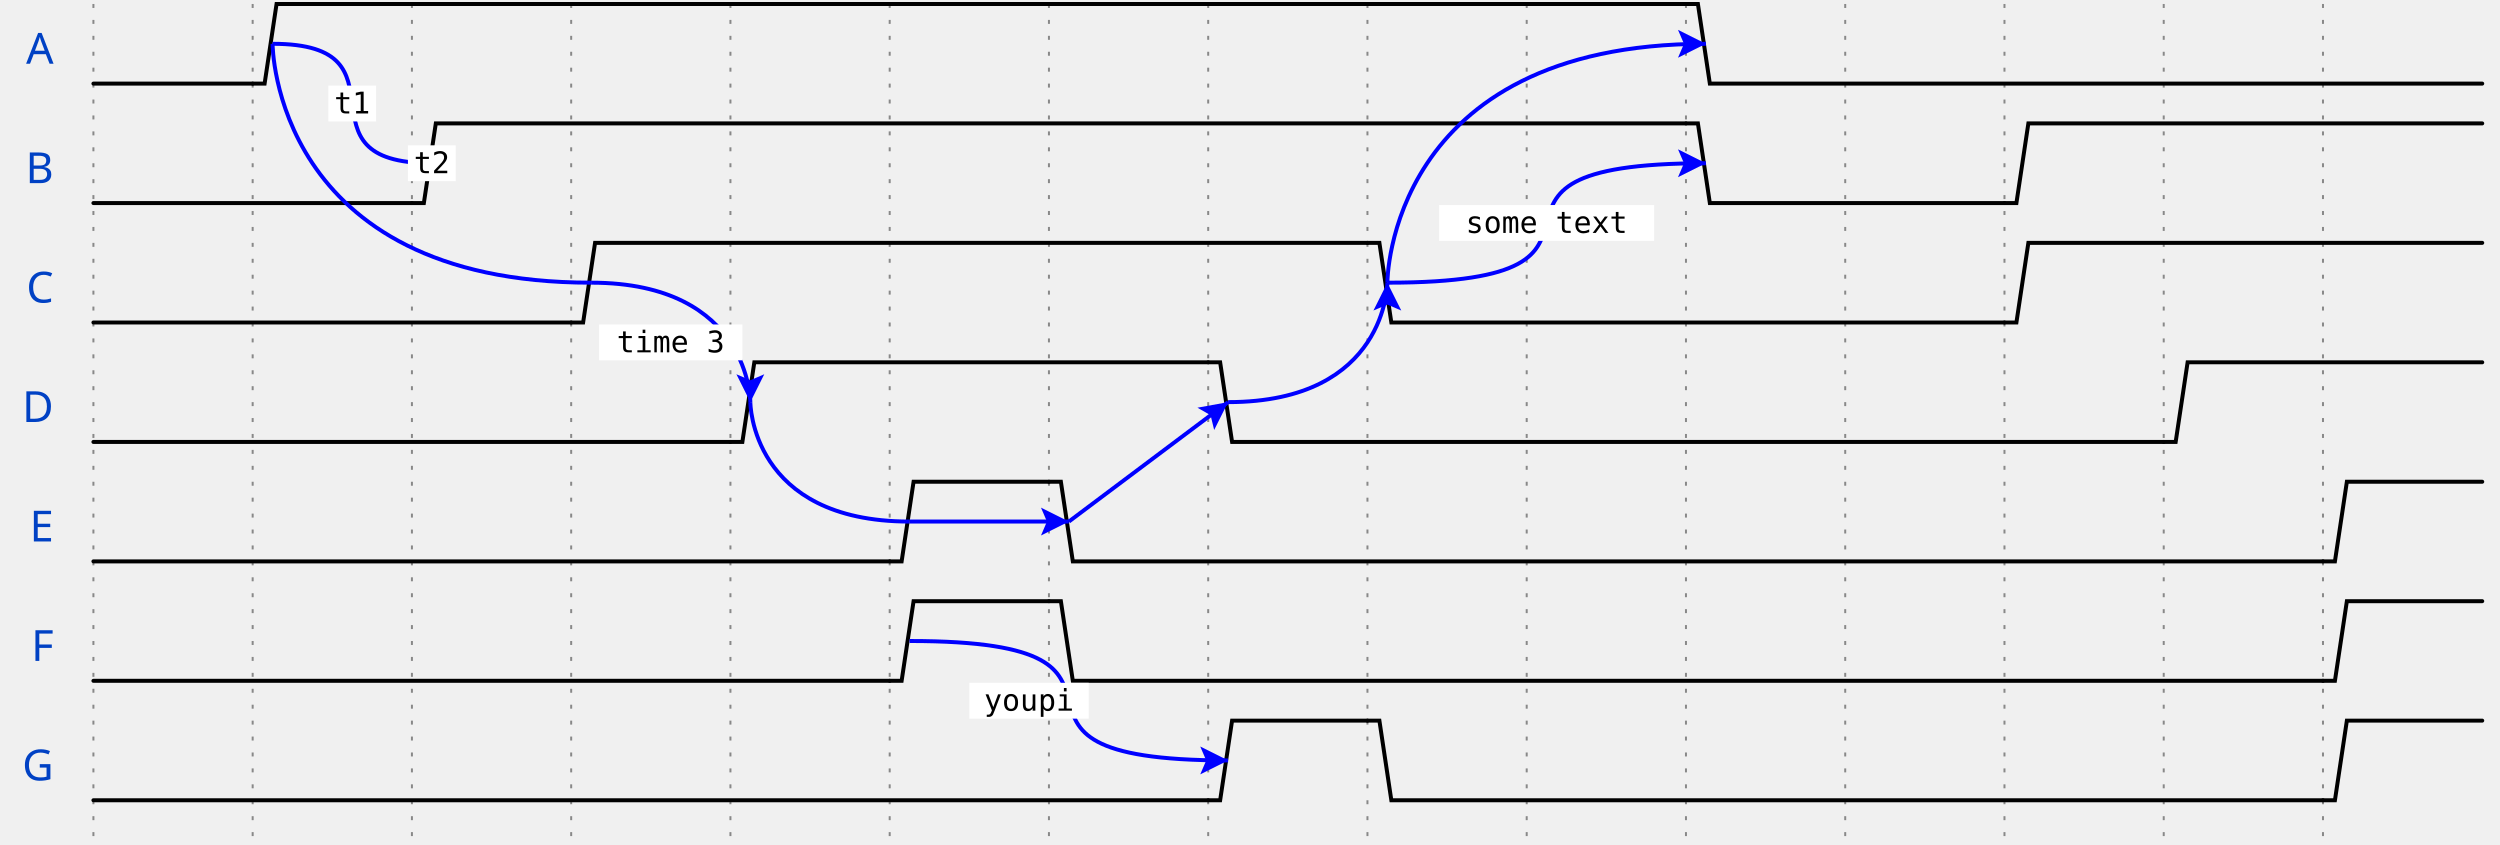
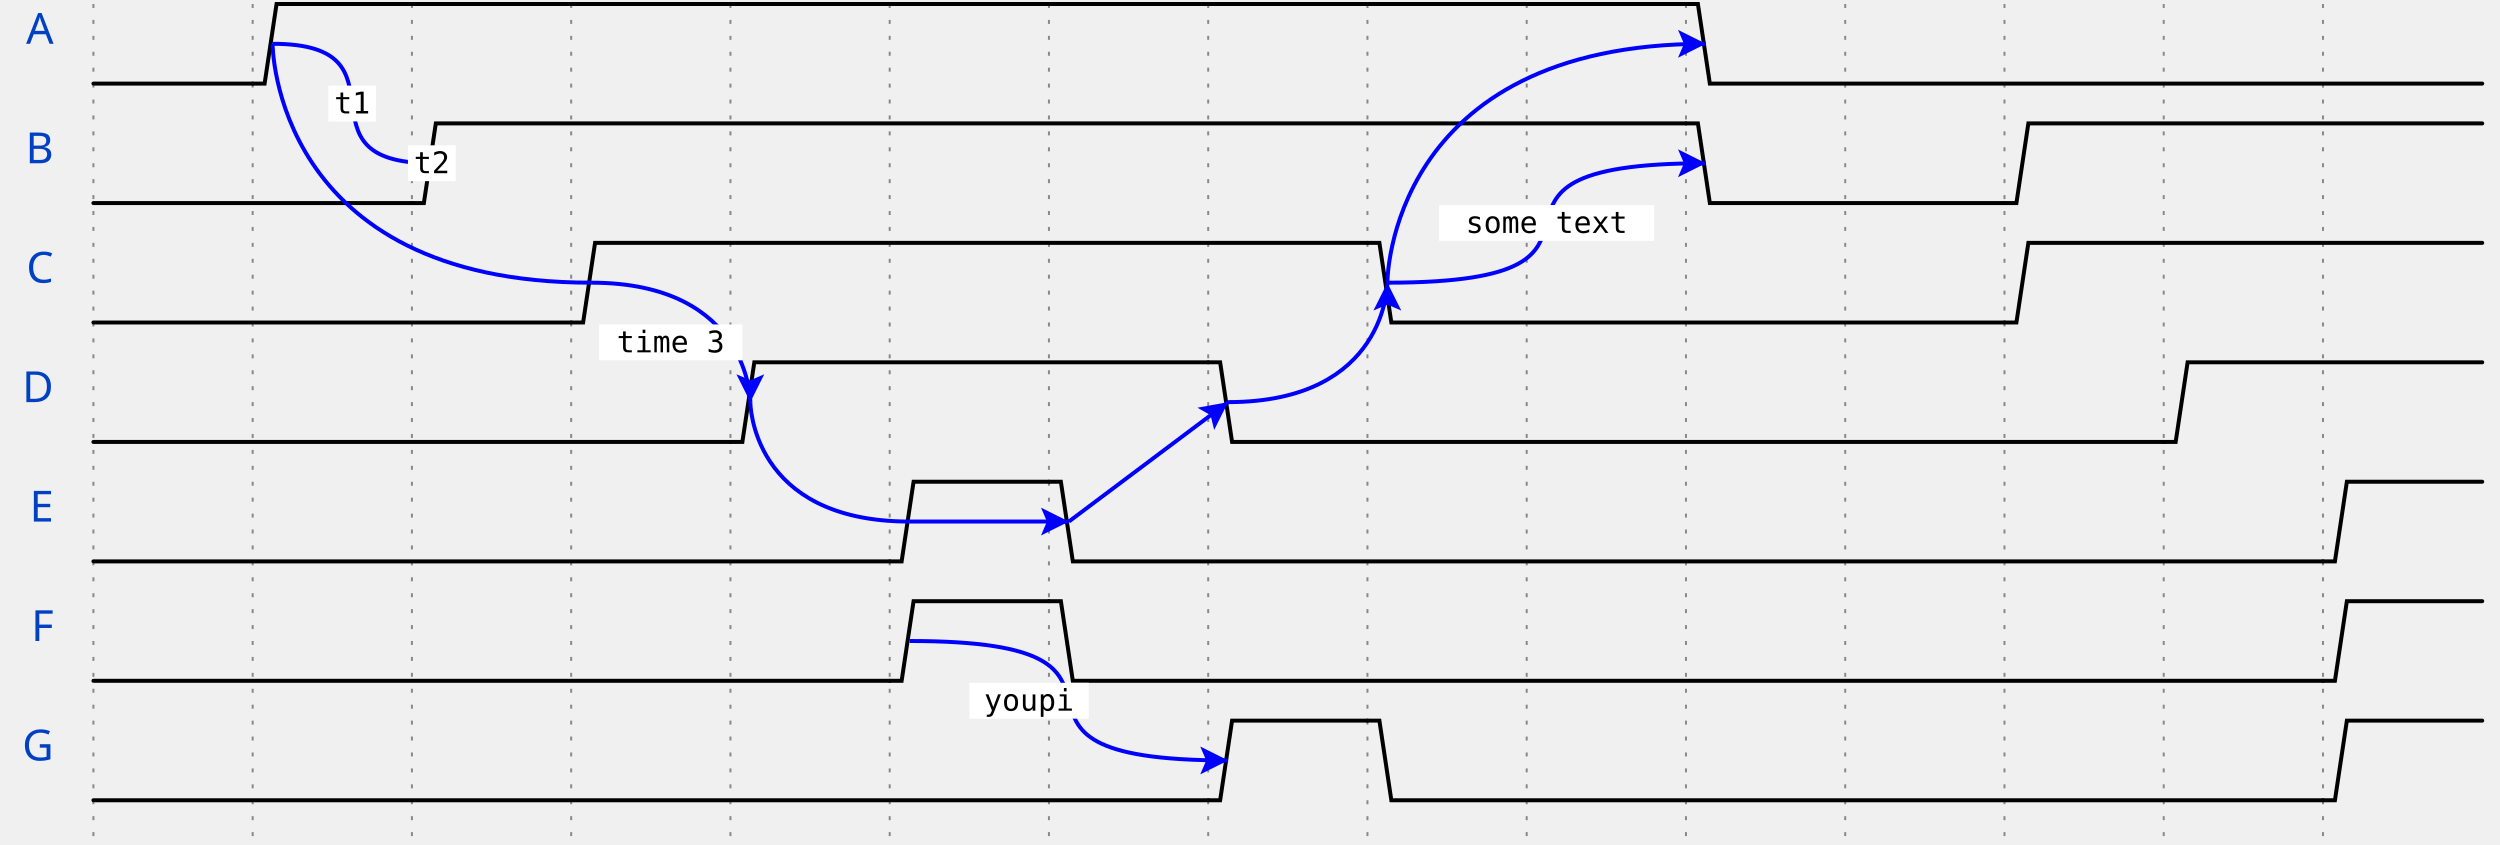
<svg xmlns="http://www.w3.org/2000/svg" width="622" height="210.0" viewBox="-1 -1 623 212.0" overflow="hidden">
  <style>
.text, text{font-size:0.9em;
    font-style:normal;
    font-variant:normal;
    font-weight:500;
    font-stretch:normal;
    text-align:center;
    fill-opacity:1;
    font-family:fira mono, droid sans mono, monospace;}
.data{font-size:0.7em;
    font-style:normal;
    font-variant:normal;
    font-weight:500;
    font-stretch:normal;
    text-align:center;
    fill-opacity:1;
    font-family:fira mono, droid sans mono, monospace;}
.muted{fill:#aaa}
.warning{fill:#f6b900}
.error{fill:#f60000}
.info{fill:#0041c4}
.title{
    fill: #0041c4;
    font-weight: 500;
    font-size: 0.9em;
    font-family: fira mono;
    text-align: right;
}
.success{fill:#00ab00}
.attr{font-size:9px;}
.h1{font-size:18.31px;font-weight:bold}
.border{stroke-width: 1.25px; stroke: #000}
.h2{font-size:14.65px;font-weight:bold}
.h3{font-size:11.72px;font-weight:bold}
.h4{font-size:9.38px;font-weight:bold}
.h5{font-size:7.50px;font-weight:bold}
.h6{font-size:6px;font-weight:bold}
.path{fill:none;
    stroke:#000;
    stroke-width:1;
    stroke-linecap:round;
    stroke-linejoin:miter;
    stroke-miterlimit:4;
    stroke-opacity:1;
    stroke-dasharray:none}
.stripe{fill:none;
    stroke:#000;
    stroke-width:0.5;
    stroke-linecap:round;
    stroke-linejoin:miter;
    stroke-miterlimit:4;
    stroke-opacity:1;
    stroke-dasharray:none}
.hash{fill:url(#diagonalHatch);}
.arrow{fill:#000000;fill-opacity:1;stroke:none}
.hide{fill:#ffffff;fill-opacity:1;stroke:2}
.s2-polygon {fill:none;fill-opacity:0;stroke:none}
.s3-polygon {fill:#ffffb4;fill-opacity:1;stroke:none}
.s4-polygon {fill:#ffe0b9;fill-opacity:1;stroke:none}
.s5-polygon {fill:#b9e0ff;fill-opacity:1;stroke:none}
.tick {stroke: rgb(136, 136, 136); stroke-width: 0.5; stroke-dasharray: 1,3;}
.edge {fill:none;stroke:#00F;stroke-width:1}
.edge-background {fill:#ffffff;fill-opacity:1;stroke:2}
.edge-arrow{fill:#00F;fill-opacity:1;stroke:none}
.edge ~ text {font-size:0.625em; transform: translate(0, 2.5px);}
</style>
  <defs>
    <pattern id="diagonalHatch" width="5" height="5" patternTransform="rotate(45 0 0)" patternUnits="userSpaceOnUse">
      <line x1="0" y1="0" x2="0" y2="5" style="stroke:black; stroke-width:1" />
    </pattern>
    <marker id="arrow" viewBox="0 0 10 10" refX="10" refY="5" markerWidth="7" markerHeight="7" markerUnits="userSpaceOnUse" orient="auto-start-reverse" style="fill:#00F;">
      <path d="M 0 0 L 10 5 L 0 10 z" />
    </marker>
    <filter x="0" y="0" width="1" height="1" id="solid">
      <feFlood flood-color="white" />
      <feComposite in="SourceGraphic" />
    </filter>
  </defs>
  <g id="a">
    <g id="ticks_13" transform="translate(20, 0)">
      <path d="M0,0 L0,210.0" class="tick" />
      <path d="M40,0 L40,210.0" class="tick" />
      <path d="M80,0 L80,210.0" class="tick" />
      <path d="M120,0 L120,210.0" class="tick" />
      <path d="M160,0 L160,210.0" class="tick" />
      <path d="M200,0 L200,210.0" class="tick" />
      <path d="M240,0 L240,210.0" class="tick" />
      <path d="M280,0 L280,210.0" class="tick" />
      <path d="M320,0 L320,210.0" class="tick" />
      <path d="M360,0 L360,210.0" class="tick" />
      <path d="M400,0 L400,210.0" class="tick" />
      <path d="M440,0 L440,210.0" class="tick" />
      <path d="M480,0 L480,210.0" class="tick" />
      <path d="M520,0 L520,210.0" class="tick" />
      <path d="M560,0 L560,210.0" class="tick" />
    </g>
    <g id="A" transform="translate(20, 0)">
-       <text x="-10" y="15" text-anchor="end" xml:space="preserve" class="title">A</text>
+       <text x="-10" y="10.0" text-anchor="end" xml:space="preserve" class="title">A</text>
      <g data-symbol="BRICKS.zero" transform="translate(0, 0)" class="s2">
        <path d="M0,20 L3,20 L6,20 L40,20" class="path" />
      </g>
      <g data-symbol="BRICKS.one" transform="translate(40, 0)" class="s2">
        <path d="M0,20 L3,20 L6,0 L360,0" class="path" />
      </g>
      <g data-symbol="BRICKS.zero" transform="translate(400, 0)" class="s2">
        <path d="M0,0 L3,0 L6,20 L200,20" class="path" />
      </g>
    </g>
    <g id="B" transform="translate(20, 30.0)">
-       <text x="-10" y="15" text-anchor="end" xml:space="preserve" class="title">B</text>
+       <text x="-10" y="10.0" text-anchor="end" xml:space="preserve" class="title">B</text>
      <g data-symbol="BRICKS.zero" transform="translate(0, 0)" class="s2">
        <path d="M0,20 L3,20 L6,20 L80,20" class="path" />
      </g>
      <g data-symbol="BRICKS.one" transform="translate(80, 0)" class="s2">
        <path d="M0,20 L3,20 L6,0 L320,0" class="path" />
      </g>
      <g data-symbol="BRICKS.zero" transform="translate(400, 0)" class="s2">
        <path d="M0,0 L3,0 L6,20 L80,20" class="path" />
      </g>
      <g data-symbol="BRICKS.one" transform="translate(480, 0)" class="s2">
        <path d="M0,20 L3,20 L6,0 L120,0" class="path" />
      </g>
    </g>
    <g id="C" transform="translate(20, 60.0)">
-       <text x="-10" y="15" text-anchor="end" xml:space="preserve" class="title">C</text>
+       <text x="-10" y="10.0" text-anchor="end" xml:space="preserve" class="title">C</text>
      <g data-symbol="BRICKS.zero" transform="translate(0, 0)" class="s2">
        <path d="M0,20 L3,20 L6,20 L120,20" class="path" />
      </g>
      <g data-symbol="BRICKS.one" transform="translate(120, 0)" class="s2">
        <path d="M0,20 L3,20 L6,0 L200,0" class="path" />
      </g>
      <g data-symbol="BRICKS.zero" transform="translate(320, 0)" class="s2">
        <path d="M0,0 L3,0 L6,20 L160,20" class="path" />
      </g>
      <g data-symbol="BRICKS.one" transform="translate(480, 0)" class="s2">
        <path d="M0,20 L3,20 L6,0 L120,0" class="path" />
      </g>
    </g>
    <g id="D" transform="translate(20, 90.0)">
-       <text x="-10" y="15" text-anchor="end" xml:space="preserve" class="title">D</text>
+       <text x="-10" y="10.0" text-anchor="end" xml:space="preserve" class="title">D</text>
      <g data-symbol="BRICKS.zero" transform="translate(0, 0)" class="s2">
        <path d="M0,20 L3,20 L6,20 L160,20" class="path" />
      </g>
      <g data-symbol="BRICKS.one" transform="translate(160, 0)" class="s2">
        <path d="M0,20 L3,20 L6,0 L120,0" class="path" />
      </g>
      <g data-symbol="BRICKS.zero" transform="translate(280, 0)" class="s2">
        <path d="M0,0 L3,0 L6,20 L240,20" class="path" />
      </g>
      <g data-symbol="BRICKS.one" transform="translate(520, 0)" class="s2">
        <path d="M0,20 L3,20 L6,0 L80,0" class="path" />
      </g>
    </g>
    <g id="E" transform="translate(20, 120.0)">
-       <text x="-10" y="15" text-anchor="end" xml:space="preserve" class="title">E</text>
+       <text x="-10" y="10.0" text-anchor="end" xml:space="preserve" class="title">E</text>
      <g data-symbol="BRICKS.zero" transform="translate(0, 0)" class="s2">
        <path d="M0,20 L3,20 L6,20 L200,20" class="path" />
      </g>
      <g data-symbol="BRICKS.one" transform="translate(200, 0)" class="s2">
        <path d="M0,20 L3,20 L6,0 L40,0" class="path" />
      </g>
      <g data-symbol="BRICKS.zero" transform="translate(240, 0)" class="s2">
        <path d="M0,0 L3,0 L6,20 L320,20" class="path" />
      </g>
      <g data-symbol="BRICKS.one" transform="translate(560, 0)" class="s2">
        <path d="M0,20 L3,20 L6,0 L40,0" class="path" />
      </g>
    </g>
    <g id="F" transform="translate(20, 150.0)">
-       <text x="-10" y="15" text-anchor="end" xml:space="preserve" class="title">F</text>
+       <text x="-10" y="10.0" text-anchor="end" xml:space="preserve" class="title">F</text>
      <g data-symbol="BRICKS.zero" transform="translate(0, 0)" class="s2">
        <path d="M0,20 L3,20 L6,20 L200,20" class="path" />
      </g>
      <g data-symbol="BRICKS.one" transform="translate(200, 0)" class="s2">
        <path d="M0,20 L3,20 L6,0 L40,0" class="path" />
      </g>
      <g data-symbol="BRICKS.zero" transform="translate(240, 0)" class="s2">
        <path d="M0,0 L3,0 L6,20 L320,20" class="path" />
      </g>
      <g data-symbol="BRICKS.one" transform="translate(560, 0)" class="s2">
        <path d="M0,20 L3,20 L6,0 L40,0" class="path" />
      </g>
    </g>
    <g id="G" transform="translate(20, 180.0)">
-       <text x="-10" y="15" text-anchor="end" xml:space="preserve" class="title">G</text>
+       <text x="-10" y="10.0" text-anchor="end" xml:space="preserve" class="title">G</text>
      <g data-symbol="BRICKS.zero" transform="translate(0, 0)" class="s2">
        <path d="M0,20 L3,20 L6,20 L280,20" class="path" />
      </g>
      <g data-symbol="BRICKS.one" transform="translate(280, 0)" class="s2">
        <path d="M0,20 L3,20 L6,0 L40,0" class="path" />
      </g>
      <g data-symbol="BRICKS.zero" transform="translate(320, 0)" class="s2">
        <path d="M0,0 L3,0 L6,20 L240,20" class="path" />
      </g>
      <g data-symbol="BRICKS.one" transform="translate(560, 0)" class="s2">
        <path d="M0,20 L3,20 L6,0 L40,0" class="path" />
      </g>
    </g>
  </g>
  <g id="edge" transform="translate(20, 0)">
    <g id="edge_0">
      <path d="M45.0,10.0 C81.0,10.0 49.0,40.0 85.0,40.0" class="edge" />
      <polygon points="0,0 0,9 12,9 12,0 0,0 " class="edge-background" transform="translate(59.0, 20.5)" />
      <text x="65.0" y="25.0" text-anchor="middle" class="edge-text">t1</text>
    </g>
    <g id="edge_1">
      <path d="M125.0,70.0 C45.0,70.0 45.0,10.0 45.0,10.0" class="edge" />
      <polygon points="0,0 0,9 12,9 12,0 0,0 " class="edge-background" transform="translate(79.0, 35.5)" />
      <text x="85.0" y="40.0" text-anchor="middle" class="edge-text">t2</text>
    </g>
    <g id="edge_2">
      <path d="M125.0,70.0 C165.0,70.0 165.0,100.0 165.0,100.0" class="edge" />
      <path d="M-3.5 -3.5 L0 3.5 L3.5 -3.5 L0 -2 L-3.5 -3.5" transform="translate(165, 96.5) rotate(0, 0, 0)" class="edge-arrow" />
      <polygon points="0,0 0,9 36,9 36,0 0,0 " class="edge-background" transform="translate(127.0, 80.5)" />
      <text x="145.0" y="85.0" text-anchor="middle" class="edge-text">time 3</text>
    </g>
    <g id="edge_3">
      <path d="M165.0,100.0 C165.0,100.0 165.0,130.0 205.0,130.0" class="edge" />
    </g>
    <g id="edge_4">
      <path d="M205.0,130.0 C241.0,130.0 209.0,130.0 245.0,130.0" class="edge" />
      <path d="M-3.5 -3.5 L0 3.5 L3.5 -3.5 L0 -2 L-3.5 -3.5" transform="translate(241.5, 130.0) rotate(-90.0, 0, 0)" class="edge-arrow" />
    </g>
    <g id="edge_5">
      <path d="M245.0,130.0 L285.0,100.0" class="edge" />
      <path d="M-3.5 -3.5 L0 3.5 L3.5 -3.5 L0 -2 L-3.5 -3.5" transform="translate(282.2, 102.1) rotate(-126.8699, 0, 0)" class="edge-arrow" />
    </g>
    <g id="edge_6">
      <path d="M285.0,100.0 C325.0,100.0 325.0,70.0 325.0,70.0" class="edge" />
      <path d="M-3.5 -3.5 L0 3.5 L3.5 -3.5 L0 -2 L-3.5 -3.5" transform="translate(325, 73.5) rotate(-180, 0, 0)" class="edge-arrow" />
    </g>
    <g id="edge_7">
      <path d="M325.0,70.0 C397.0,70.0 333.0,40.0 405.0,40.0" class="edge" />
      <path d="M-3.5 -3.5 L0 3.5 L3.5 -3.5 L0 -2 L-3.5 -3.5" transform="translate(401.5, 40.0) rotate(-90.0, 0, 0)" class="edge-arrow" />
      <polygon points="0,0 0,9 54,9 54,0 0,0 " class="edge-background" transform="translate(338.0, 50.5)" />
      <text x="365.0" y="55.0" text-anchor="middle" class="edge-text">some text</text>
    </g>
    <g id="edge_8">
      <path d="M325.0,70.0 C325.0,70.0 325.0,10.0 405.0,10.0" class="edge" />
      <path d="M-3.5 -3.5 L0 3.5 L3.5 -3.5 L0 -2 L-3.5 -3.5" transform="translate(401.5, 10.0) rotate(-90.0, 0, 0)" class="edge-arrow" />
    </g>
    <g id="edge_9">
      <path d="M205.0,160.0 C277.0,160.0 213.0,190.0 285.0,190.0" class="edge" />
      <path d="M-3.5 -3.5 L0 3.5 L3.5 -3.5 L0 -2 L-3.5 -3.5" transform="translate(281.5, 190.0) rotate(-90.0, 0, 0)" class="edge-arrow" />
      <polygon points="0,0 0,9 30,9 30,0 0,0 " class="edge-background" transform="translate(220.0, 170.5)" />
      <text x="235.0" y="175.0" text-anchor="middle" class="edge-text">youpi</text>
    </g>
  </g>
</svg>
